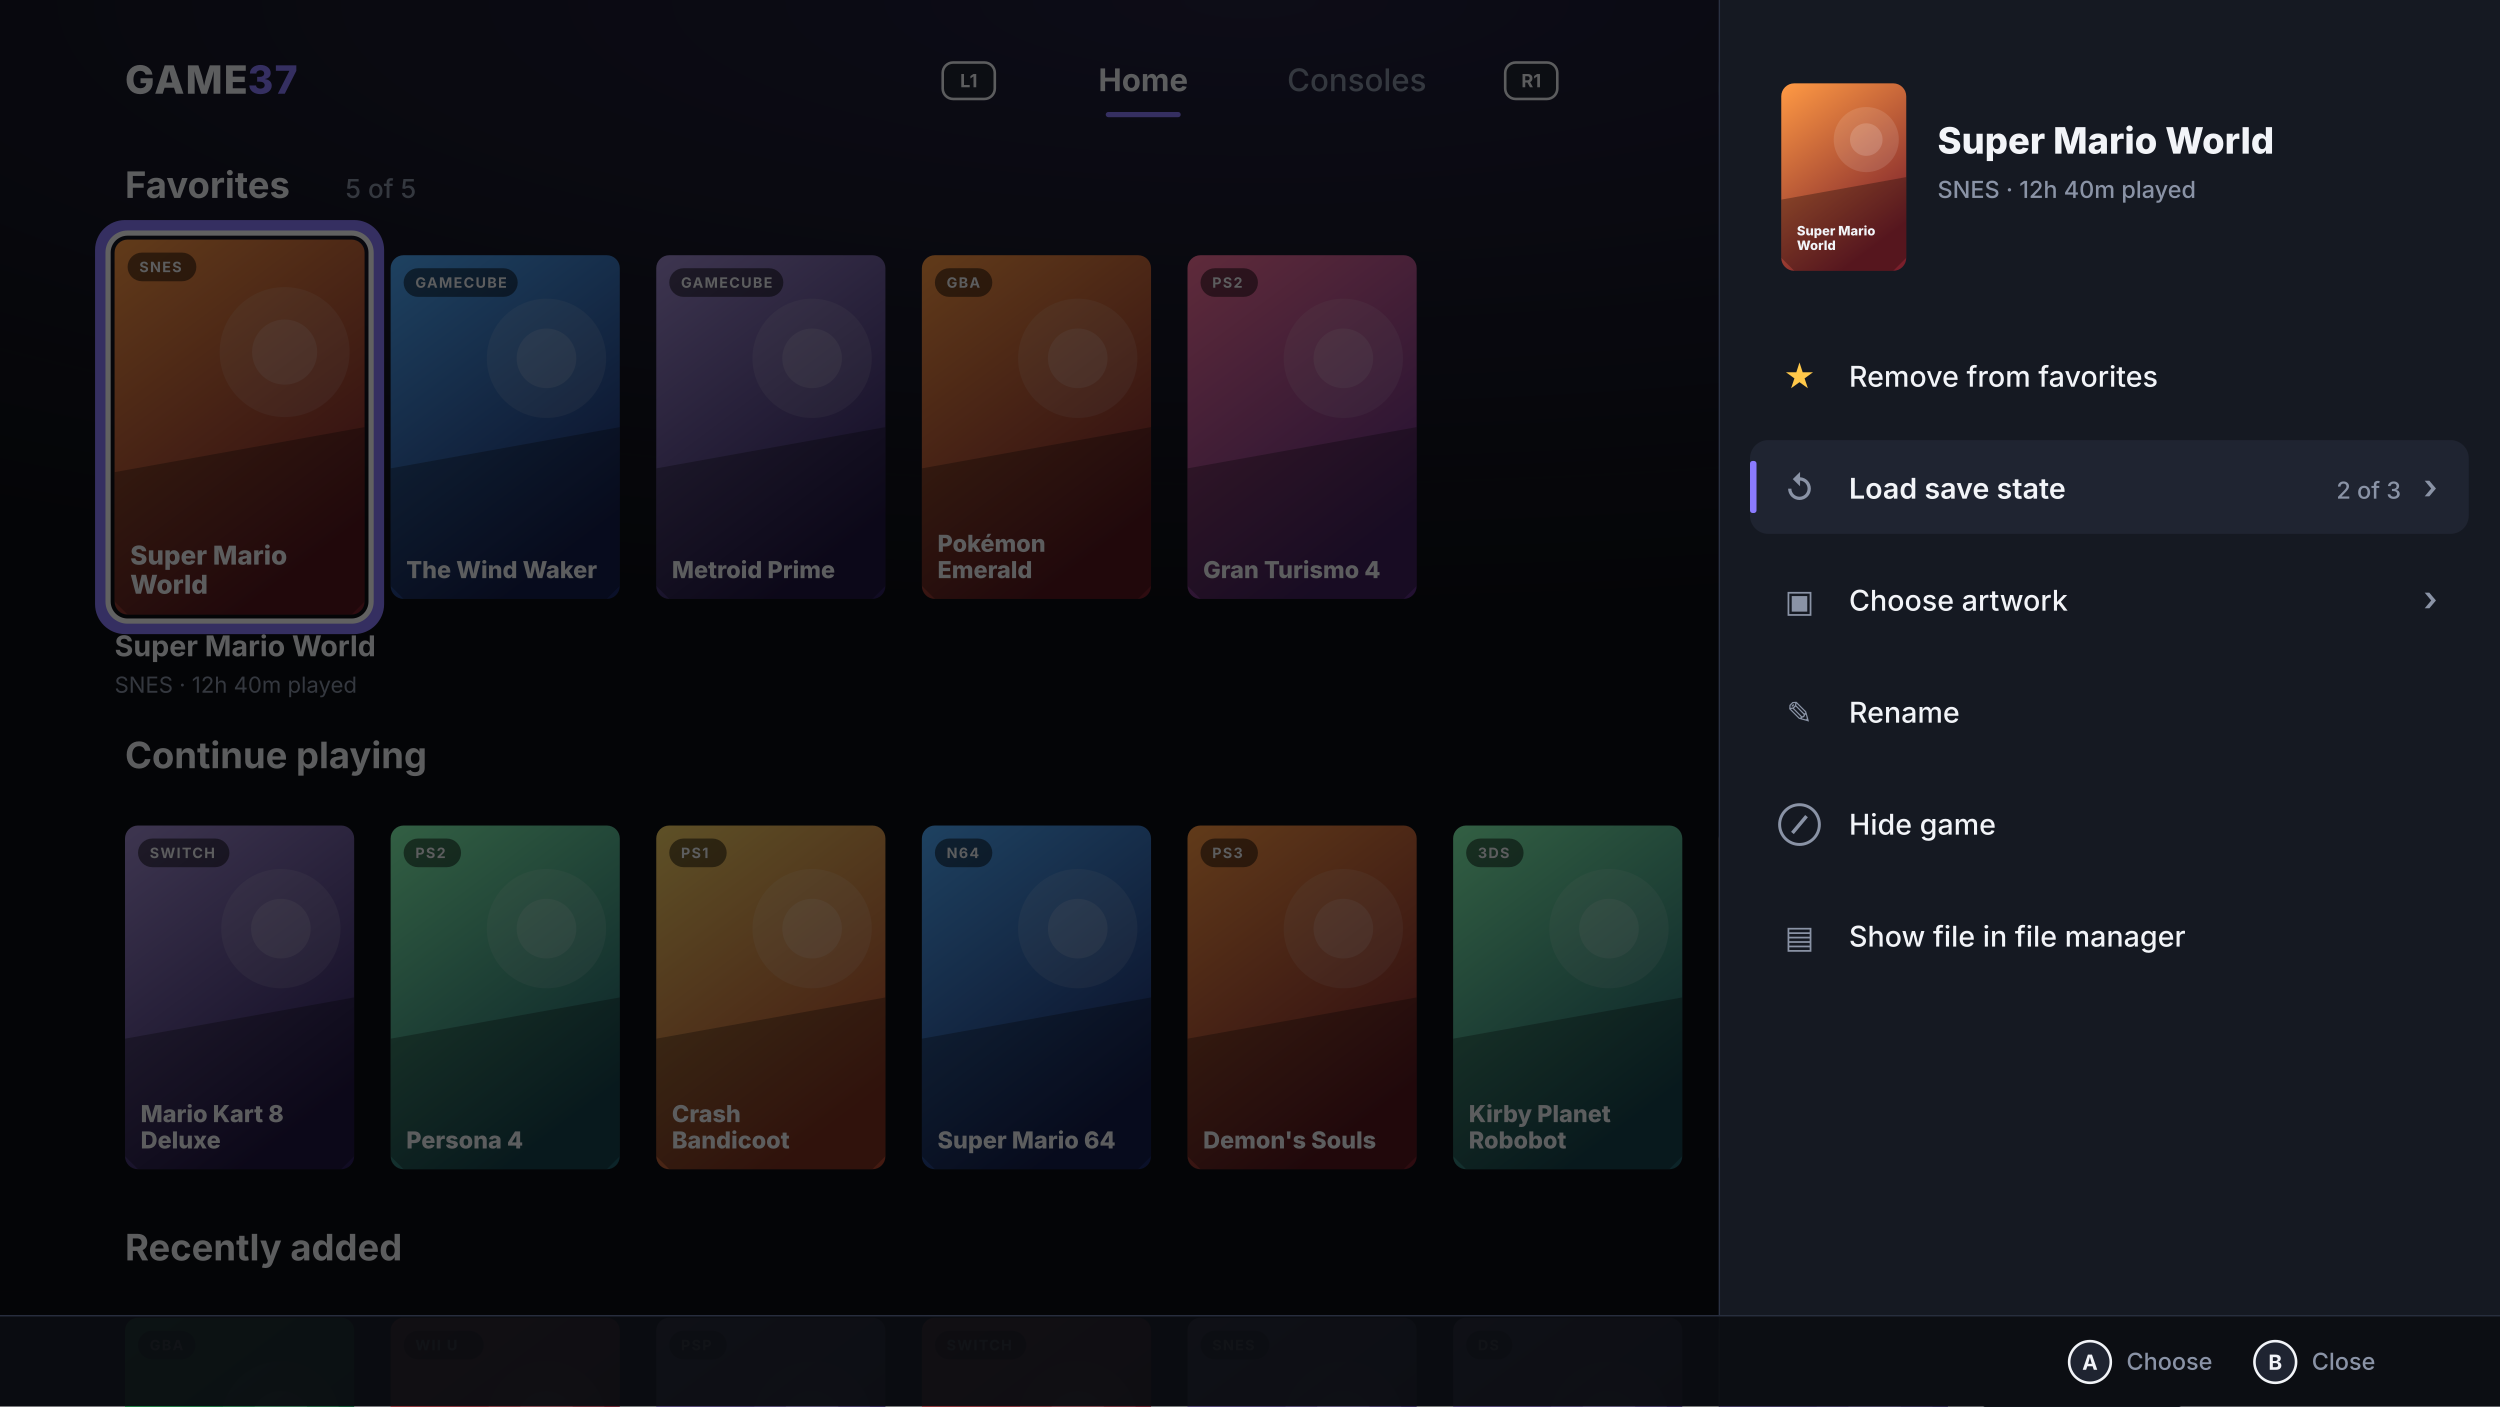
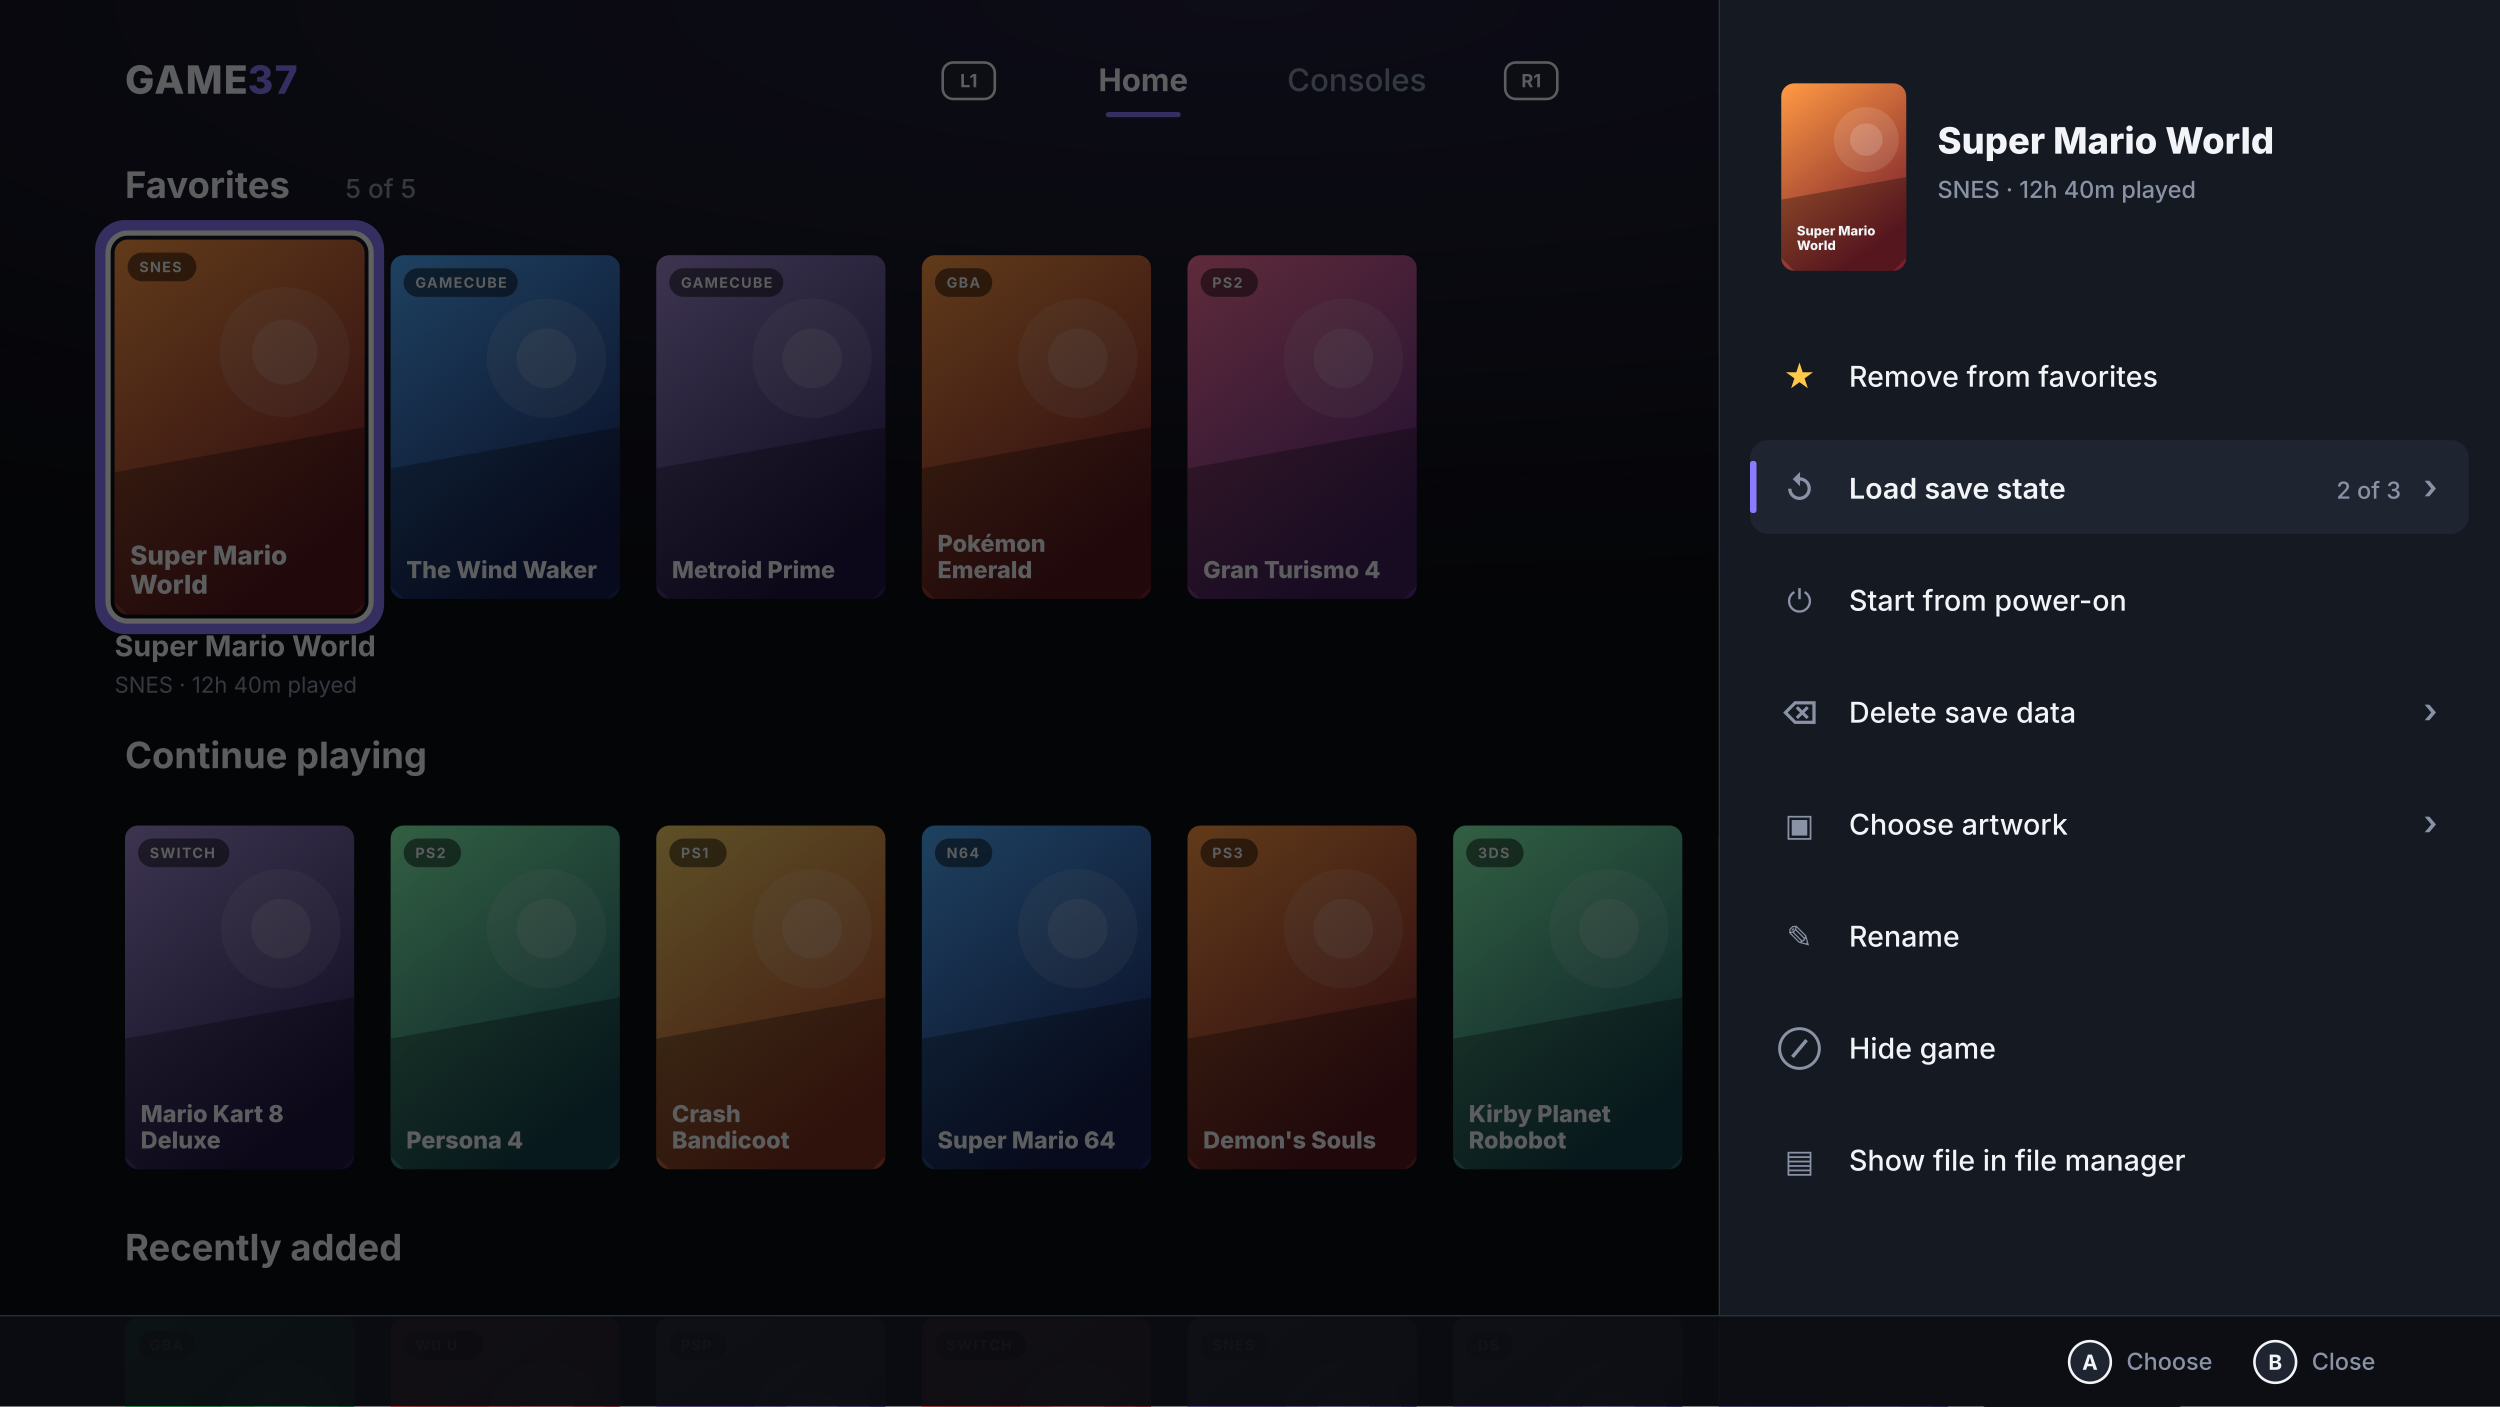
<svg xmlns="http://www.w3.org/2000/svg" width="1920" height="1080" viewBox="0 0 1920 1080">
  <defs>
    <radialGradient id="rg1" cx="0.5" cy="0" r="0.9">
      <stop offset="0" stop-color="#8B7BFF" stop-opacity="0.18" />
      <stop offset="1" stop-color="#8B7BFF" stop-opacity="0" />
    </radialGradient>
    <linearGradient id="lg2" x1="0" y1="0" x2="0.5" y2="1">
      <stop offset="0" stop-color="#FF9A44" stop-opacity="1" />
      <stop offset="1" stop-color="#7A1F2B" stop-opacity="1" />
    </linearGradient>
    <linearGradient id="lg3" x1="0" y1="0" x2="0.5" y2="1">
      <stop offset="0" stop-color="#4FACFE" stop-opacity="1" />
      <stop offset="1" stop-color="#1B2A6B" stop-opacity="1" />
    </linearGradient>
    <linearGradient id="lg4" x1="0" y1="0" x2="0.5" y2="1">
      <stop offset="0" stop-color="#A18CD1" stop-opacity="1" />
      <stop offset="1" stop-color="#2E1F5E" stop-opacity="1" />
    </linearGradient>
    <linearGradient id="lg5" x1="0" y1="0" x2="0.5" y2="1">
      <stop offset="0" stop-color="#FF9A44" stop-opacity="1" />
      <stop offset="1" stop-color="#7A1F2B" stop-opacity="1" />
    </linearGradient>
    <linearGradient id="lg6" x1="0" y1="0" x2="0.5" y2="1">
      <stop offset="0" stop-color="#FA709A" stop-opacity="1" />
      <stop offset="1" stop-color="#5B2C83" stop-opacity="1" />
    </linearGradient>
    <linearGradient id="lg7" x1="0" y1="0" x2="0.5" y2="1">
      <stop offset="0" stop-color="#A18CD1" stop-opacity="1" />
      <stop offset="1" stop-color="#2E1F5E" stop-opacity="1" />
    </linearGradient>
    <linearGradient id="lg8" x1="0" y1="0" x2="0.5" y2="1">
      <stop offset="0" stop-color="#84FAB0" stop-opacity="1" />
      <stop offset="1" stop-color="#1F5F6B" stop-opacity="1" />
    </linearGradient>
    <linearGradient id="lg9" x1="0" y1="0" x2="0.5" y2="1">
      <stop offset="0" stop-color="#F6D365" stop-opacity="1" />
      <stop offset="1" stop-color="#B3452C" stop-opacity="1" />
    </linearGradient>
    <linearGradient id="lg10" x1="0" y1="0" x2="0.5" y2="1">
      <stop offset="0" stop-color="#4FACFE" stop-opacity="1" />
      <stop offset="1" stop-color="#1B2A6B" stop-opacity="1" />
    </linearGradient>
    <linearGradient id="lg11" x1="0" y1="0" x2="0.5" y2="1">
      <stop offset="0" stop-color="#FF9A44" stop-opacity="1" />
      <stop offset="1" stop-color="#7A1F2B" stop-opacity="1" />
    </linearGradient>
    <linearGradient id="lg12" x1="0" y1="0" x2="0.5" y2="1">
      <stop offset="0" stop-color="#84FAB0" stop-opacity="1" />
      <stop offset="1" stop-color="#1F5F6B" stop-opacity="1" />
    </linearGradient>
    <linearGradient id="lg13" x1="0" y1="0" x2="0.5" y2="1">
      <stop offset="0" stop-color="#FCCB90" stop-opacity="1" />
      <stop offset="1" stop-color="#8E3B46" stop-opacity="1" />
    </linearGradient>
    <linearGradient id="lg14" x1="0" y1="0" x2="0.5" y2="1">
      <stop offset="0" stop-color="#43E97B" stop-opacity="1" />
      <stop offset="1" stop-color="#0F4C3A" stop-opacity="1" />
    </linearGradient>
    <linearGradient id="lg15" x1="0" y1="0" x2="0.5" y2="1">
      <stop offset="0" stop-color="#FF6B6B" stop-opacity="1" />
      <stop offset="1" stop-color="#6B1D3A" stop-opacity="1" />
    </linearGradient>
    <linearGradient id="lg16" x1="0" y1="0" x2="0.5" y2="1">
      <stop offset="0" stop-color="#A18CD1" stop-opacity="1" />
      <stop offset="1" stop-color="#2E1F5E" stop-opacity="1" />
    </linearGradient>
    <linearGradient id="lg17" x1="0" y1="0" x2="0.5" y2="1">
      <stop offset="0" stop-color="#FF6B6B" stop-opacity="1" />
      <stop offset="1" stop-color="#6B1D3A" stop-opacity="1" />
    </linearGradient>
    <linearGradient id="lg18" x1="0" y1="0" x2="0.5" y2="1">
      <stop offset="0" stop-color="#A18CD1" stop-opacity="1" />
      <stop offset="1" stop-color="#2E1F5E" stop-opacity="1" />
    </linearGradient>
    <linearGradient id="lg19" x1="0" y1="0" x2="0.5" y2="1">
      <stop offset="0" stop-color="#A18CD1" stop-opacity="1" />
      <stop offset="1" stop-color="#2E1F5E" stop-opacity="1" />
    </linearGradient>
    <linearGradient id="lg20" x1="0" y1="0" x2="0.5" y2="1">
      <stop offset="0" stop-color="#A18CD1" stop-opacity="1" />
      <stop offset="1" stop-color="#2E1F5E" stop-opacity="1" />
    </linearGradient>
    <linearGradient id="lg21" x1="0" y1="0" x2="0" y2="1">
      <stop offset="0" stop-color="#0B0D12" stop-opacity="0" />
      <stop offset="1" stop-color="#0B0D12" stop-opacity="1" />
    </linearGradient>
    <linearGradient id="lg22" x1="0" y1="0" x2="0.5" y2="1">
      <stop offset="0" stop-color="#FF9A44" stop-opacity="1" />
      <stop offset="1" stop-color="#7A1F2B" stop-opacity="1" />
    </linearGradient>
  </defs>
  <rect x="0.0" y="0.0" width="1920.0" height="1080.0" rx="0" fill="#0B0D12" fill-opacity="1" />
  <rect x="0.0" y="0.0" width="1920.0" height="520.0" rx="0" fill="url(#rg1)" fill-opacity="1" />
  <text x="96" y="72" font-family="Inter, 'Helvetica Neue', Arial, sans-serif" font-size="30" font-weight="800" fill="#F2F4F8" letter-spacing="1">GAME<tspan fill="#8B7BFF">37</tspan>
  </text>
  <rect x="724.0" y="48.0" width="40.0" height="28.0" rx="8" fill="#1F2431" fill-opacity="1" stroke="#F2F4F8" stroke-width="2" />
  <text x="744.0" y="67.0" font-family="Inter, 'Helvetica Neue', Arial, sans-serif" font-size="14" font-weight="700" fill="#F2F4F8" fill-opacity="1" text-anchor="middle" letter-spacing="0">L1</text>
  <rect x="1156.0" y="48.0" width="40.0" height="28.0" rx="8" fill="#1F2431" fill-opacity="1" stroke="#F2F4F8" stroke-width="2" />
  <text x="1176.0" y="67.0" font-family="Inter, 'Helvetica Neue', Arial, sans-serif" font-size="14" font-weight="700" fill="#F2F4F8" fill-opacity="1" text-anchor="middle" letter-spacing="0">R1</text>
  <text x="878.0" y="70.0" font-family="Inter, 'Helvetica Neue', Arial, sans-serif" font-size="24" font-weight="700" fill="#F2F4F8" fill-opacity="1" text-anchor="middle" letter-spacing="0">Home</text>
  <rect x="849.2" y="86.0" width="57.6" height="4.0" rx="2" fill="#8B7BFF" fill-opacity="1" />
  <text x="1042.0" y="70.0" font-family="Inter, 'Helvetica Neue', Arial, sans-serif" font-size="24" font-weight="500" fill="#8A93A6" fill-opacity="1" text-anchor="middle" letter-spacing="0">Consoles</text>
  <rect x="1320.0" y="44.0" width="330.0" height="48.0" rx="24" fill="#151922" fill-opacity="1" stroke="#2A3142" stroke-width="1" />
  <circle cx="1350.0" cy="66.0" r="8.0" fill="none" fill-opacity="1" stroke="#8A93A6" stroke-width="2.5" />
  <line x1="1356" y1="72" x2="1362" y2="78" stroke="#8A93A6" stroke-width="2.5" stroke-linecap="round" />
  <text x="1372.0" y="74.0" font-family="Inter, 'Helvetica Neue', Arial, sans-serif" font-size="18" font-weight="400" fill="#8A93A6" fill-opacity="1" text-anchor="start" letter-spacing="0">Search games</text>
  <rect x="1596.0" y="54.0" width="40.0" height="28.0" rx="8" fill="#1F2431" fill-opacity="1" stroke="#F2F4F8" stroke-width="2" />
  <text x="1616.0" y="73.0" font-family="Inter, 'Helvetica Neue', Arial, sans-serif" font-size="14" font-weight="700" fill="#F2F4F8" fill-opacity="1" text-anchor="middle" letter-spacing="0">L3</text>
  <rect x="1519.6" y="54.0" width="68.4" height="28.0" rx="8" fill="#1F2431" fill-opacity="1" stroke="#F2F4F8" stroke-width="2" />
  <text x="1553.8" y="73.0" font-family="Inter, 'Helvetica Neue', Arial, sans-serif" font-size="14" font-weight="700" fill="#F2F4F8" fill-opacity="1" text-anchor="middle" letter-spacing="0">Ctrl F</text>
  <circle cx="1690.0" cy="68.0" r="24.0" fill="#151922" fill-opacity="1" stroke="#2A3142" stroke-width="1" />
  <polygon points="1699.3,65.4 1702.8,65.9 1702.8,70.1 1699.3,70.6 1698.4,72.7 1700.5,75.6 1697.6,78.5 1694.7,76.4 1692.6,77.3 1692.1,80.8 1687.9,80.8 1687.4,77.3 1685.3,76.4 1682.4,78.5 1679.5,75.6 1681.6,72.7 1680.7,70.6 1677.2,70.1 1677.2,65.9 1680.7,65.4 1681.6,63.3 1679.5,60.4 1682.4,57.5 1685.3,59.6 1687.4,58.7 1687.9,55.2 1692.1,55.2 1692.6,58.7 1694.7,59.6 1697.6,57.5 1700.5,60.4 1698.4,63.3" fill="#8A93A6" />
  <circle cx="1690.0" cy="68.0" r="4.7" fill="#151922" fill-opacity="1" />
  <text x="1824.0" y="76.0" font-family="Inter, 'Helvetica Neue', Arial, sans-serif" font-size="24" font-weight="600" fill="#F2F4F8" fill-opacity="1" text-anchor="end" letter-spacing="0">21:42</text>
  <rect x="78.0" y="174.0" width="212.0" height="308.0" rx="18" fill="none" fill-opacity="0.4" stroke="#8B7BFF" stroke-width="10" />
  <rect x="83.0" y="179.0" width="202.0" height="298.0" rx="15" fill="none" fill-opacity="1" stroke="#FFFFFF" stroke-width="4" />
  <rect x="88.0" y="184.0" width="192.0" height="288.0" rx="10" fill="url(#lg2)" fill-opacity="1" />
  <circle cx="218.6" cy="270.4" r="49.9" fill="#FFFFFF" fill-opacity="0.12" />
  <circle cx="218.6" cy="270.4" r="25.0" fill="#FFFFFF" fill-opacity="0.16" />
  <polygon points="88,362.6 280,328.0 280,462.0 270,472.0 98,472.0 88,462.0" fill="#000000" fill-opacity=".3" />
  <text x="100.0" y="433.6" font-family="Inter, 'Helvetica Neue', Arial, sans-serif" font-size="20" font-weight="800" fill="#F2F4F8" fill-opacity="1" text-anchor="start" letter-spacing="0">Super Mario</text>
  <text x="100.0" y="456.0" font-family="Inter, 'Helvetica Neue', Arial, sans-serif" font-size="20" font-weight="800" fill="#F2F4F8" fill-opacity="1" text-anchor="start" letter-spacing="0">World</text>
  <rect x="98.0" y="194.0" width="52.8" height="22.0" rx="11" fill="#000000" fill-opacity="0.5" />
  <text x="107.0" y="209.0" font-family="Inter, 'Helvetica Neue', Arial, sans-serif" font-size="11" font-weight="700" fill="#F2F4F8" fill-opacity="1" text-anchor="start" letter-spacing="1">SNES</text>
  <text x="88.0" y="504.0" font-family="Inter, 'Helvetica Neue', Arial, sans-serif" font-size="22" font-weight="700" fill="#F2F4F8" fill-opacity="1" text-anchor="start" letter-spacing="0">Super Mario World</text>
  <text x="88.0" y="532.0" font-family="Inter, 'Helvetica Neue', Arial, sans-serif" font-size="17" font-weight="400" fill="#8A93A6" fill-opacity="1" text-anchor="start" letter-spacing="0">SNES · 12h 40m played</text>
  <rect x="300.0" y="196.0" width="176.0" height="264.0" rx="10" fill="url(#lg3)" fill-opacity="1" />
  <circle cx="419.7" cy="275.2" r="45.8" fill="#FFFFFF" fill-opacity="0.12" />
  <circle cx="419.7" cy="275.2" r="22.9" fill="#FFFFFF" fill-opacity="0.16" />
  <polygon points="300,359.7 476,328.0 476,450.0 466,460.0 310,460.0 300,450.0" fill="#000000" fill-opacity=".3" />
  <text x="312.0" y="444.0" font-family="Inter, 'Helvetica Neue', Arial, sans-serif" font-size="18" font-weight="800" fill="#F2F4F8" fill-opacity="1" text-anchor="start" letter-spacing="0">The Wind Waker</text>
  <rect x="310.0" y="206.0" width="87.6" height="22.0" rx="11" fill="#000000" fill-opacity="0.5" />
  <text x="319.0" y="221.0" font-family="Inter, 'Helvetica Neue', Arial, sans-serif" font-size="11" font-weight="700" fill="#F2F4F8" fill-opacity="1" text-anchor="start" letter-spacing="1">GAMECUBE</text>
  <rect x="504.0" y="196.0" width="176.0" height="264.0" rx="10" fill="url(#lg4)" fill-opacity="1" />
  <circle cx="623.7" cy="275.2" r="45.8" fill="#FFFFFF" fill-opacity="0.12" />
  <circle cx="623.7" cy="275.2" r="22.9" fill="#FFFFFF" fill-opacity="0.16" />
  <polygon points="504,359.7 680,328.0 680,450.0 670,460.0 514,460.0 504,450.0" fill="#000000" fill-opacity=".3" />
  <text x="516.0" y="444.0" font-family="Inter, 'Helvetica Neue', Arial, sans-serif" font-size="18" font-weight="800" fill="#F2F4F8" fill-opacity="1" text-anchor="start" letter-spacing="0">Metroid Prime</text>
  <rect x="514.0" y="206.0" width="87.6" height="22.0" rx="11" fill="#000000" fill-opacity="0.5" />
  <text x="523.0" y="221.0" font-family="Inter, 'Helvetica Neue', Arial, sans-serif" font-size="11" font-weight="700" fill="#F2F4F8" fill-opacity="1" text-anchor="start" letter-spacing="1">GAMECUBE</text>
  <rect x="708.0" y="196.0" width="176.0" height="264.0" rx="10" fill="url(#lg5)" fill-opacity="1" />
  <circle cx="827.7" cy="275.2" r="45.8" fill="#FFFFFF" fill-opacity="0.12" />
  <circle cx="827.7" cy="275.2" r="22.9" fill="#FFFFFF" fill-opacity="0.16" />
  <polygon points="708,359.7 884,328.0 884,450.0 874,460.0 718,460.0 708,450.0" fill="#000000" fill-opacity=".3" />
  <text x="720.0" y="423.8" font-family="Inter, 'Helvetica Neue', Arial, sans-serif" font-size="18" font-weight="800" fill="#F2F4F8" fill-opacity="1" text-anchor="start" letter-spacing="0">Pokémon</text>
  <text x="720.0" y="444.0" font-family="Inter, 'Helvetica Neue', Arial, sans-serif" font-size="18" font-weight="800" fill="#F2F4F8" fill-opacity="1" text-anchor="start" letter-spacing="0">Emerald</text>
  <rect x="718.0" y="206.0" width="44.1" height="22.0" rx="11" fill="#000000" fill-opacity="0.5" />
  <text x="727.0" y="221.0" font-family="Inter, 'Helvetica Neue', Arial, sans-serif" font-size="11" font-weight="700" fill="#F2F4F8" fill-opacity="1" text-anchor="start" letter-spacing="1">GBA</text>
  <rect x="912.0" y="196.0" width="176.0" height="264.0" rx="10" fill="url(#lg6)" fill-opacity="1" />
  <circle cx="1031.7" cy="275.2" r="45.8" fill="#FFFFFF" fill-opacity="0.12" />
  <circle cx="1031.7" cy="275.2" r="22.9" fill="#FFFFFF" fill-opacity="0.16" />
  <polygon points="912,359.7 1088,328.0 1088,450.0 1078,460.0 922,460.0 912,450.0" fill="#000000" fill-opacity=".3" />
  <text x="924.0" y="444.0" font-family="Inter, 'Helvetica Neue', Arial, sans-serif" font-size="18" font-weight="800" fill="#F2F4F8" fill-opacity="1" text-anchor="start" letter-spacing="0">Gran Turismo 4</text>
  <rect x="922.0" y="206.0" width="44.1" height="22.0" rx="11" fill="#000000" fill-opacity="0.5" />
  <text x="931.0" y="221.0" font-family="Inter, 'Helvetica Neue', Arial, sans-serif" font-size="11" font-weight="700" fill="#F2F4F8" fill-opacity="1" text-anchor="start" letter-spacing="1">PS2</text>
  <rect x="96.0" y="634.0" width="176.0" height="264.0" rx="10" fill="url(#lg7)" fill-opacity="1" />
  <circle cx="215.7" cy="713.2" r="45.8" fill="#FFFFFF" fill-opacity="0.12" />
  <circle cx="215.7" cy="713.2" r="22.9" fill="#FFFFFF" fill-opacity="0.16" />
  <polygon points="96,797.7 272,766.0 272,888.0 262,898.0 106,898.0 96,888.0" fill="#000000" fill-opacity=".3" />
  <text x="108.0" y="861.8" font-family="Inter, 'Helvetica Neue', Arial, sans-serif" font-size="18" font-weight="800" fill="#F2F4F8" fill-opacity="1" text-anchor="start" letter-spacing="0">Mario Kart 8</text>
  <text x="108.0" y="882.0" font-family="Inter, 'Helvetica Neue', Arial, sans-serif" font-size="18" font-weight="800" fill="#F2F4F8" fill-opacity="1" text-anchor="start" letter-spacing="0">Deluxe</text>
  <rect x="106.0" y="644.0" width="70.2" height="22.0" rx="11" fill="#000000" fill-opacity="0.5" />
  <text x="115.0" y="659.0" font-family="Inter, 'Helvetica Neue', Arial, sans-serif" font-size="11" font-weight="700" fill="#F2F4F8" fill-opacity="1" text-anchor="start" letter-spacing="1">SWITCH</text>
  <rect x="300.0" y="634.0" width="176.0" height="264.0" rx="10" fill="url(#lg8)" fill-opacity="1" />
  <circle cx="419.7" cy="713.2" r="45.8" fill="#FFFFFF" fill-opacity="0.12" />
  <circle cx="419.7" cy="713.2" r="22.9" fill="#FFFFFF" fill-opacity="0.16" />
  <polygon points="300,797.7 476,766.0 476,888.0 466,898.0 310,898.0 300,888.0" fill="#000000" fill-opacity=".3" />
  <text x="312.0" y="882.0" font-family="Inter, 'Helvetica Neue', Arial, sans-serif" font-size="18" font-weight="800" fill="#F2F4F8" fill-opacity="1" text-anchor="start" letter-spacing="0">Persona 4</text>
  <rect x="310.0" y="644.0" width="44.1" height="22.0" rx="11" fill="#000000" fill-opacity="0.5" />
  <text x="319.0" y="659.0" font-family="Inter, 'Helvetica Neue', Arial, sans-serif" font-size="11" font-weight="700" fill="#F2F4F8" fill-opacity="1" text-anchor="start" letter-spacing="1">PS2</text>
  <rect x="504.0" y="634.0" width="176.0" height="264.0" rx="10" fill="url(#lg9)" fill-opacity="1" />
  <circle cx="623.7" cy="713.2" r="45.8" fill="#FFFFFF" fill-opacity="0.12" />
  <circle cx="623.7" cy="713.2" r="22.9" fill="#FFFFFF" fill-opacity="0.16" />
  <polygon points="504,797.7 680,766.0 680,888.0 670,898.0 514,898.0 504,888.0" fill="#000000" fill-opacity=".3" />
  <text x="516.0" y="861.8" font-family="Inter, 'Helvetica Neue', Arial, sans-serif" font-size="18" font-weight="800" fill="#F2F4F8" fill-opacity="1" text-anchor="start" letter-spacing="0">Crash</text>
  <text x="516.0" y="882.0" font-family="Inter, 'Helvetica Neue', Arial, sans-serif" font-size="18" font-weight="800" fill="#F2F4F8" fill-opacity="1" text-anchor="start" letter-spacing="0">Bandicoot</text>
  <rect x="514.0" y="644.0" width="44.1" height="22.0" rx="11" fill="#000000" fill-opacity="0.5" />
  <text x="523.0" y="659.0" font-family="Inter, 'Helvetica Neue', Arial, sans-serif" font-size="11" font-weight="700" fill="#F2F4F8" fill-opacity="1" text-anchor="start" letter-spacing="1">PS1</text>
  <rect x="708.0" y="634.0" width="176.0" height="264.0" rx="10" fill="url(#lg10)" fill-opacity="1" />
  <circle cx="827.7" cy="713.2" r="45.8" fill="#FFFFFF" fill-opacity="0.12" />
  <circle cx="827.7" cy="713.2" r="22.9" fill="#FFFFFF" fill-opacity="0.16" />
  <polygon points="708,797.7 884,766.0 884,888.0 874,898.0 718,898.0 708,888.0" fill="#000000" fill-opacity=".3" />
  <text x="720.0" y="882.0" font-family="Inter, 'Helvetica Neue', Arial, sans-serif" font-size="18" font-weight="800" fill="#F2F4F8" fill-opacity="1" text-anchor="start" letter-spacing="0">Super Mario 64</text>
  <rect x="718.0" y="644.0" width="44.1" height="22.0" rx="11" fill="#000000" fill-opacity="0.5" />
  <text x="727.0" y="659.0" font-family="Inter, 'Helvetica Neue', Arial, sans-serif" font-size="11" font-weight="700" fill="#F2F4F8" fill-opacity="1" text-anchor="start" letter-spacing="1">N64</text>
  <rect x="912.0" y="634.0" width="176.0" height="264.0" rx="10" fill="url(#lg11)" fill-opacity="1" />
  <circle cx="1031.7" cy="713.2" r="45.8" fill="#FFFFFF" fill-opacity="0.12" />
  <circle cx="1031.7" cy="713.2" r="22.9" fill="#FFFFFF" fill-opacity="0.16" />
  <polygon points="912,797.7 1088,766.0 1088,888.0 1078,898.0 922,898.0 912,888.0" fill="#000000" fill-opacity=".3" />
  <text x="924.0" y="882.0" font-family="Inter, 'Helvetica Neue', Arial, sans-serif" font-size="18" font-weight="800" fill="#F2F4F8" fill-opacity="1" text-anchor="start" letter-spacing="0">Demon's Souls</text>
  <rect x="922.0" y="644.0" width="44.1" height="22.0" rx="11" fill="#000000" fill-opacity="0.5" />
  <text x="931.0" y="659.0" font-family="Inter, 'Helvetica Neue', Arial, sans-serif" font-size="11" font-weight="700" fill="#F2F4F8" fill-opacity="1" text-anchor="start" letter-spacing="1">PS3</text>
  <rect x="1116.0" y="634.0" width="176.0" height="264.0" rx="10" fill="url(#lg12)" fill-opacity="1" />
  <circle cx="1235.7" cy="713.2" r="45.8" fill="#FFFFFF" fill-opacity="0.12" />
  <circle cx="1235.7" cy="713.2" r="22.9" fill="#FFFFFF" fill-opacity="0.16" />
  <polygon points="1116,797.7 1292,766.0 1292,888.0 1282,898.0 1126,898.0 1116,888.0" fill="#000000" fill-opacity=".3" />
  <text x="1128.0" y="861.8" font-family="Inter, 'Helvetica Neue', Arial, sans-serif" font-size="18" font-weight="800" fill="#F2F4F8" fill-opacity="1" text-anchor="start" letter-spacing="0">Kirby Planet</text>
  <text x="1128.0" y="882.0" font-family="Inter, 'Helvetica Neue', Arial, sans-serif" font-size="18" font-weight="800" fill="#F2F4F8" fill-opacity="1" text-anchor="start" letter-spacing="0">Robobot</text>
  <rect x="1126.0" y="644.0" width="44.1" height="22.0" rx="11" fill="#000000" fill-opacity="0.5" />
  <text x="1135.0" y="659.0" font-family="Inter, 'Helvetica Neue', Arial, sans-serif" font-size="11" font-weight="700" fill="#F2F4F8" fill-opacity="1" text-anchor="start" letter-spacing="1">3DS</text>
  <rect x="1320.0" y="634.0" width="176.0" height="264.0" rx="10" fill="url(#lg13)" fill-opacity="1" />
  <circle cx="1439.7" cy="713.2" r="45.8" fill="#FFFFFF" fill-opacity="0.12" />
  <circle cx="1439.7" cy="713.2" r="22.9" fill="#FFFFFF" fill-opacity="0.16" />
  <polygon points="1320,797.7 1496,766.0 1496,888.0 1486,898.0 1330,898.0 1320,888.0" fill="#000000" fill-opacity=".3" />
  <text x="1332.0" y="882.0" font-family="Inter, 'Helvetica Neue', Arial, sans-serif" font-size="18" font-weight="800" fill="#F2F4F8" fill-opacity="1" text-anchor="start" letter-spacing="0">Bloodborne</text>
  <rect x="1330.0" y="644.0" width="44.1" height="22.0" rx="11" fill="#000000" fill-opacity="0.5" />
  <text x="1339.0" y="659.0" font-family="Inter, 'Helvetica Neue', Arial, sans-serif" font-size="11" font-weight="700" fill="#F2F4F8" fill-opacity="1" text-anchor="start" letter-spacing="1">PS4</text>
  <rect x="1524.0" y="634.0" width="150.0" height="264.0" rx="10" fill="#151922" fill-opacity="1" stroke="#2A3142" stroke-width="1" />
  <circle cx="1599.0" cy="742.0" r="26.0" fill="#1F2431" fill-opacity="1" />
  <path d="M1593.0,730.0 l12,12 l-12,12" fill="none" stroke="#F2F4F8" stroke-width="3" stroke-linecap="round" stroke-linejoin="round" />
  <text x="1599.0" y="796.0" font-family="Inter, 'Helvetica Neue', Arial, sans-serif" font-size="18" font-weight="600" fill="#F2F4F8" fill-opacity="1" text-anchor="middle" letter-spacing="0">See all</text>
  <text x="1599.0" y="820.0" font-family="Inter, 'Helvetica Neue', Arial, sans-serif" font-size="15" font-weight="400" fill="#8A93A6" fill-opacity="1" text-anchor="middle" letter-spacing="0">23 games</text>
  <rect x="96.0" y="1012.0" width="176.0" height="264.0" rx="10" fill="url(#lg14)" fill-opacity="1" />
  <circle cx="215.7" cy="1091.2" r="45.8" fill="#FFFFFF" fill-opacity="0.12" />
  <circle cx="215.7" cy="1091.2" r="22.9" fill="#FFFFFF" fill-opacity="0.16" />
  <polygon points="96,1175.7 272,1144.0 272,1266.0 262,1276.0 106,1276.0 96,1266.0" fill="#000000" fill-opacity=".3" />
  <text x="108.0" y="1260.0" font-family="Inter, 'Helvetica Neue', Arial, sans-serif" font-size="18" font-weight="800" fill="#F2F4F8" fill-opacity="1" text-anchor="start" letter-spacing="0">Aria of Sorrow</text>
  <rect x="106.0" y="1022.0" width="44.1" height="22.0" rx="11" fill="#000000" fill-opacity="0.5" />
  <text x="115.0" y="1037.0" font-family="Inter, 'Helvetica Neue', Arial, sans-serif" font-size="11" font-weight="700" fill="#F2F4F8" fill-opacity="1" text-anchor="start" letter-spacing="1">GBA</text>
  <rect x="300.0" y="1012.0" width="176.0" height="264.0" rx="10" fill="url(#lg15)" fill-opacity="1" />
  <circle cx="419.7" cy="1091.2" r="45.8" fill="#FFFFFF" fill-opacity="0.12" />
  <circle cx="419.7" cy="1091.2" r="22.9" fill="#FFFFFF" fill-opacity="0.16" />
  <polygon points="300,1175.7 476,1144.0 476,1266.0 466,1276.0 310,1276.0 300,1266.0" fill="#000000" fill-opacity=".3" />
  <text x="312.0" y="1239.8" font-family="Inter, 'Helvetica Neue', Arial, sans-serif" font-size="18" font-weight="800" fill="#F2F4F8" fill-opacity="1" text-anchor="start" letter-spacing="0">Xenoblade</text>
  <text x="312.0" y="1260.0" font-family="Inter, 'Helvetica Neue', Arial, sans-serif" font-size="18" font-weight="800" fill="#F2F4F8" fill-opacity="1" text-anchor="start" letter-spacing="0">Chronicles X</text>
  <rect x="310.0" y="1022.0" width="61.5" height="22.0" rx="11" fill="#000000" fill-opacity="0.5" />
  <text x="319.0" y="1037.0" font-family="Inter, 'Helvetica Neue', Arial, sans-serif" font-size="11" font-weight="700" fill="#F2F4F8" fill-opacity="1" text-anchor="start" letter-spacing="1">WII U</text>
  <rect x="504.0" y="1012.0" width="176.0" height="264.0" rx="10" fill="url(#lg16)" fill-opacity="1" />
  <circle cx="623.7" cy="1091.2" r="45.8" fill="#FFFFFF" fill-opacity="0.12" />
  <circle cx="623.7" cy="1091.2" r="22.9" fill="#FFFFFF" fill-opacity="0.16" />
  <polygon points="504,1175.7 680,1144.0 680,1266.0 670,1276.0 514,1276.0 504,1266.0" fill="#000000" fill-opacity=".3" />
  <text x="516.0" y="1239.8" font-family="Inter, 'Helvetica Neue', Arial, sans-serif" font-size="18" font-weight="800" fill="#F2F4F8" fill-opacity="1" text-anchor="start" letter-spacing="0">Monster Hunter</text>
  <text x="516.0" y="1260.0" font-family="Inter, 'Helvetica Neue', Arial, sans-serif" font-size="18" font-weight="800" fill="#F2F4F8" fill-opacity="1" text-anchor="start" letter-spacing="0">Freedom Unite</text>
  <rect x="514.0" y="1022.0" width="44.1" height="22.0" rx="11" fill="#000000" fill-opacity="0.5" />
  <text x="523.0" y="1037.0" font-family="Inter, 'Helvetica Neue', Arial, sans-serif" font-size="11" font-weight="700" fill="#F2F4F8" fill-opacity="1" text-anchor="start" letter-spacing="1">PSP</text>
  <rect x="708.0" y="1012.0" width="176.0" height="264.0" rx="10" fill="url(#lg17)" fill-opacity="1" />
  <circle cx="827.7" cy="1091.2" r="45.8" fill="#FFFFFF" fill-opacity="0.12" />
  <circle cx="827.7" cy="1091.2" r="22.9" fill="#FFFFFF" fill-opacity="0.16" />
  <polygon points="708,1175.7 884,1144.0 884,1266.0 874,1276.0 718,1276.0 708,1266.0" fill="#000000" fill-opacity=".3" />
  <text x="720.0" y="1260.0" font-family="Inter, 'Helvetica Neue', Arial, sans-serif" font-size="18" font-weight="800" fill="#F2F4F8" fill-opacity="1" text-anchor="start" letter-spacing="0">Metroid Dread</text>
  <rect x="718.0" y="1022.0" width="70.2" height="22.0" rx="11" fill="#000000" fill-opacity="0.5" />
  <text x="727.0" y="1037.0" font-family="Inter, 'Helvetica Neue', Arial, sans-serif" font-size="11" font-weight="700" fill="#F2F4F8" fill-opacity="1" text-anchor="start" letter-spacing="1">SWITCH</text>
  <rect x="912.0" y="1012.0" width="176.0" height="264.0" rx="10" fill="url(#lg18)" fill-opacity="1" />
  <circle cx="1031.7" cy="1091.2" r="45.8" fill="#FFFFFF" fill-opacity="0.12" />
  <circle cx="1031.7" cy="1091.2" r="22.9" fill="#FFFFFF" fill-opacity="0.16" />
  <polygon points="912,1175.7 1088,1144.0 1088,1266.0 1078,1276.0 922,1276.0 912,1266.0" fill="#000000" fill-opacity=".3" />
  <text x="924.0" y="1260.0" font-family="Inter, 'Helvetica Neue', Arial, sans-serif" font-size="18" font-weight="800" fill="#F2F4F8" fill-opacity="1" text-anchor="start" letter-spacing="0">Chrono Trigger</text>
  <rect x="922.0" y="1022.0" width="52.8" height="22.0" rx="11" fill="#000000" fill-opacity="0.5" />
  <text x="931.0" y="1037.0" font-family="Inter, 'Helvetica Neue', Arial, sans-serif" font-size="11" font-weight="700" fill="#F2F4F8" fill-opacity="1" text-anchor="start" letter-spacing="1">SNES</text>
  <rect x="1116.0" y="1012.0" width="176.0" height="264.0" rx="10" fill="url(#lg19)" fill-opacity="1" />
  <circle cx="1235.7" cy="1091.2" r="45.8" fill="#FFFFFF" fill-opacity="0.12" />
  <circle cx="1235.7" cy="1091.2" r="22.9" fill="#FFFFFF" fill-opacity="0.16" />
  <polygon points="1116,1175.7 1292,1144.0 1292,1266.0 1282,1276.0 1126,1276.0 1116,1266.0" fill="#000000" fill-opacity=".3" />
  <text x="1128.0" y="1260.0" font-family="Inter, 'Helvetica Neue', Arial, sans-serif" font-size="18" font-weight="800" fill="#F2F4F8" fill-opacity="1" text-anchor="start" letter-spacing="0">Mario Kart DS</text>
  <rect x="1126.0" y="1022.0" width="35.4" height="22.0" rx="11" fill="#000000" fill-opacity="0.5" />
  <text x="1135.0" y="1037.0" font-family="Inter, 'Helvetica Neue', Arial, sans-serif" font-size="11" font-weight="700" fill="#F2F4F8" fill-opacity="1" text-anchor="start" letter-spacing="1">DS</text>
  <rect x="1320.0" y="1012.0" width="176.0" height="264.0" rx="10" fill="url(#lg20)" fill-opacity="1" />
  <circle cx="1439.7" cy="1091.2" r="45.8" fill="#FFFFFF" fill-opacity="0.12" />
  <circle cx="1439.7" cy="1091.2" r="22.9" fill="#FFFFFF" fill-opacity="0.16" />
  <polygon points="1320,1175.7 1496,1144.0 1496,1266.0 1486,1276.0 1330,1276.0 1320,1266.0" fill="#000000" fill-opacity=".3" />
  <text x="1332.0" y="1239.8" font-family="Inter, 'Helvetica Neue', Arial, sans-serif" font-size="18" font-weight="800" fill="#F2F4F8" fill-opacity="1" text-anchor="start" letter-spacing="0">Spyro the</text>
  <text x="1332.0" y="1260.0" font-family="Inter, 'Helvetica Neue', Arial, sans-serif" font-size="18" font-weight="800" fill="#F2F4F8" fill-opacity="1" text-anchor="start" letter-spacing="0">Dragon</text>
  <rect x="1330.0" y="1022.0" width="44.1" height="22.0" rx="11" fill="#000000" fill-opacity="0.5" />
  <text x="1339.0" y="1037.0" font-family="Inter, 'Helvetica Neue', Arial, sans-serif" font-size="11" font-weight="700" fill="#F2F4F8" fill-opacity="1" text-anchor="start" letter-spacing="1">PS1</text>
  <rect x="1524.0" y="1012.0" width="150.0" height="264.0" rx="10" fill="#151922" fill-opacity="1" stroke="#2A3142" stroke-width="1" />
  <circle cx="1599.0" cy="1120.0" r="26.0" fill="#1F2431" fill-opacity="1" />
  <path d="M1593.0,1108.0 l12,12 l-12,12" fill="none" stroke="#F2F4F8" stroke-width="3" stroke-linecap="round" stroke-linejoin="round" />
  <text x="1599.0" y="1174.0" font-family="Inter, 'Helvetica Neue', Arial, sans-serif" font-size="18" font-weight="600" fill="#F2F4F8" fill-opacity="1" text-anchor="middle" letter-spacing="0">See all</text>
  <text x="1599.0" y="1198.0" font-family="Inter, 'Helvetica Neue', Arial, sans-serif" font-size="15" font-weight="400" fill="#8A93A6" fill-opacity="1" text-anchor="middle" letter-spacing="0">20 games</text>
  <rect x="0.0" y="930.0" width="1920.0" height="80.0" rx="0" fill="url(#lg21)" fill-opacity="1" />
  <text x="96.0" y="152.0" font-family="Inter, 'Helvetica Neue', Arial, sans-serif" font-size="28" font-weight="700" fill="#F2F4F8" fill-opacity="1" text-anchor="start" letter-spacing="0">Favorites</text>
  <text x="265.2" y="152.0" font-family="Inter, 'Helvetica Neue', Arial, sans-serif" font-size="20" font-weight="500" fill="#8A93A6" fill-opacity="1" text-anchor="start" letter-spacing="0">5 of 5</text>
  <text x="96.0" y="590.0" font-family="Inter, 'Helvetica Neue', Arial, sans-serif" font-size="28" font-weight="700" fill="#F2F4F8" fill-opacity="1" text-anchor="start" letter-spacing="0">Continue playing</text>
  <text x="96.0" y="968.0" font-family="Inter, 'Helvetica Neue', Arial, sans-serif" font-size="28" font-weight="700" fill="#F2F4F8" fill-opacity="1" text-anchor="start" letter-spacing="0">Recently added</text>
  <rect x="0.0" y="0.0" width="1920.0" height="1080.0" rx="0" fill="#000000" fill-opacity="0.62" />
  <rect x="1320.0" y="0.0" width="600.0" height="1080.0" rx="0" fill="#151922" fill-opacity="1" />
  <rect x="1320.0" y="0.0" width="1.0" height="1080.0" rx="0" fill="#2A3142" fill-opacity="1" />
  <rect x="1368.0" y="64.0" width="96.0" height="144.0" rx="10" fill="url(#lg22)" fill-opacity="1" />
  <circle cx="1433.3" cy="107.2" r="25.0" fill="#FFFFFF" fill-opacity="0.12" />
  <circle cx="1433.3" cy="107.2" r="12.5" fill="#FFFFFF" fill-opacity="0.16" />
  <polygon points="1368,153.3 1464,136.0 1464,198.0 1454,208.0 1378,208.0 1368,198.0" fill="#000000" fill-opacity=".3" />
  <text x="1380.0" y="180.8" font-family="Inter, 'Helvetica Neue', Arial, sans-serif" font-size="10" font-weight="800" fill="#F2F4F8" fill-opacity="1" text-anchor="start" letter-spacing="0">Super Mario</text>
  <text x="1380.0" y="192.0" font-family="Inter, 'Helvetica Neue', Arial, sans-serif" font-size="10" font-weight="800" fill="#F2F4F8" fill-opacity="1" text-anchor="start" letter-spacing="0">World</text>
  <text x="1488.0" y="118.0" font-family="Inter, 'Helvetica Neue', Arial, sans-serif" font-size="28" font-weight="800" fill="#F2F4F8" fill-opacity="1" text-anchor="start" letter-spacing="0">Super Mario World</text>
  <text x="1488.0" y="152.0" font-family="Inter, 'Helvetica Neue', Arial, sans-serif" font-size="18" font-weight="500" fill="#8A93A6" fill-opacity="1" text-anchor="start" letter-spacing="0">SNES  ·  12h 40m played</text>
  <text x="1382.0" y="298.0" font-family="Inter, 'Helvetica Neue', Arial, sans-serif" font-size="24" font-weight="600" fill="#FFC84A" fill-opacity="1" text-anchor="middle" letter-spacing="0">★</text>
  <text x="1420.0" y="297.0" font-family="Inter, 'Helvetica Neue', Arial, sans-serif" font-size="22" font-weight="500" fill="#F2F4F8" fill-opacity="1" text-anchor="start" letter-spacing="0">Remove from favorites</text>
  <rect x="1344.0" y="338.0" width="552.0" height="72.0" rx="14" fill="#1F2431" fill-opacity="1" />
  <rect x="1344.0" y="354.0" width="5.0" height="40.0" rx="2" fill="#8B7BFF" fill-opacity="1" />
  <text x="1382.0" y="384.0" font-family="Inter, 'Helvetica Neue', Arial, sans-serif" font-size="24" font-weight="600" fill="#8A93A6" fill-opacity="1" text-anchor="middle" letter-spacing="0">↺</text>
  <text x="1420.0" y="383.0" font-family="Inter, 'Helvetica Neue', Arial, sans-serif" font-size="22" font-weight="600" fill="#F2F4F8" fill-opacity="1" text-anchor="start" letter-spacing="0">Load save state</text>
  <text x="1844.0" y="383.0" font-family="Inter, 'Helvetica Neue', Arial, sans-serif" font-size="18" font-weight="500" fill="#8A93A6" fill-opacity="1" text-anchor="end" letter-spacing="0">2 of 3</text>
  <text x="1872.0" y="383.0" font-family="Inter, 'Helvetica Neue', Arial, sans-serif" font-size="26" font-weight="600" fill="#8A93A6" fill-opacity="1" text-anchor="end" letter-spacing="0">›</text>
-   <text x="1382.0" y="470.0" font-family="Inter, 'Helvetica Neue', Arial, sans-serif" font-size="24" font-weight="600" fill="#8A93A6" fill-opacity="1" text-anchor="middle" letter-spacing="0">▣</text>
-   <text x="1420.0" y="469.0" font-family="Inter, 'Helvetica Neue', Arial, sans-serif" font-size="22" font-weight="500" fill="#F2F4F8" fill-opacity="1" text-anchor="start" letter-spacing="0">Choose artwork</text>
-   <text x="1872.0" y="469.0" font-family="Inter, 'Helvetica Neue', Arial, sans-serif" font-size="26" font-weight="600" fill="#8A93A6" fill-opacity="1" text-anchor="end" letter-spacing="0">›</text>
-   <text x="1382.0" y="556.0" font-family="Inter, 'Helvetica Neue', Arial, sans-serif" font-size="24" font-weight="600" fill="#8A93A6" fill-opacity="1" text-anchor="middle" letter-spacing="0">✎</text>
-   <text x="1420.0" y="555.0" font-family="Inter, 'Helvetica Neue', Arial, sans-serif" font-size="22" font-weight="500" fill="#F2F4F8" fill-opacity="1" text-anchor="start" letter-spacing="0">Rename</text>
-   <text x="1382.0" y="642.0" font-family="Inter, 'Helvetica Neue', Arial, sans-serif" font-size="24" font-weight="600" fill="#8A93A6" fill-opacity="1" text-anchor="middle" letter-spacing="0">⊘</text>
-   <text x="1420.0" y="641.0" font-family="Inter, 'Helvetica Neue', Arial, sans-serif" font-size="22" font-weight="500" fill="#F2F4F8" fill-opacity="1" text-anchor="start" letter-spacing="0">Hide game</text>
-   <text x="1382.0" y="728.0" font-family="Inter, 'Helvetica Neue', Arial, sans-serif" font-size="24" font-weight="600" fill="#8A93A6" fill-opacity="1" text-anchor="middle" letter-spacing="0">▤</text>
-   <text x="1420.0" y="727.0" font-family="Inter, 'Helvetica Neue', Arial, sans-serif" font-size="22" font-weight="500" fill="#F2F4F8" fill-opacity="1" text-anchor="start" letter-spacing="0">Show file in file manager</text>
+   <text x="1382.0" y="470.0" font-family="Inter, 'Helvetica Neue', Arial, sans-serif" font-size="24" font-weight="600" fill="#8A93A6" fill-opacity="1" text-anchor="middle" letter-spacing="0">⏻</text>
+   <text x="1420.0" y="469.0" font-family="Inter, 'Helvetica Neue', Arial, sans-serif" font-size="22" font-weight="500" fill="#F2F4F8" fill-opacity="1" text-anchor="start" letter-spacing="0">Start from power-on</text>
+   <text x="1382.0" y="556.0" font-family="Inter, 'Helvetica Neue', Arial, sans-serif" font-size="24" font-weight="600" fill="#8A93A6" fill-opacity="1" text-anchor="middle" letter-spacing="0">⌫</text>
+   <text x="1420.0" y="555.0" font-family="Inter, 'Helvetica Neue', Arial, sans-serif" font-size="22" font-weight="500" fill="#F2F4F8" fill-opacity="1" text-anchor="start" letter-spacing="0">Delete save data</text>
+   <text x="1872.0" y="555.0" font-family="Inter, 'Helvetica Neue', Arial, sans-serif" font-size="26" font-weight="600" fill="#8A93A6" fill-opacity="1" text-anchor="end" letter-spacing="0">›</text>
+   <text x="1382.0" y="642.0" font-family="Inter, 'Helvetica Neue', Arial, sans-serif" font-size="24" font-weight="600" fill="#8A93A6" fill-opacity="1" text-anchor="middle" letter-spacing="0">▣</text>
+   <text x="1420.0" y="641.0" font-family="Inter, 'Helvetica Neue', Arial, sans-serif" font-size="22" font-weight="500" fill="#F2F4F8" fill-opacity="1" text-anchor="start" letter-spacing="0">Choose artwork</text>
+   <text x="1872.0" y="641.0" font-family="Inter, 'Helvetica Neue', Arial, sans-serif" font-size="26" font-weight="600" fill="#8A93A6" fill-opacity="1" text-anchor="end" letter-spacing="0">›</text>
+   <text x="1382.0" y="728.0" font-family="Inter, 'Helvetica Neue', Arial, sans-serif" font-size="24" font-weight="600" fill="#8A93A6" fill-opacity="1" text-anchor="middle" letter-spacing="0">✎</text>
+   <text x="1420.0" y="727.0" font-family="Inter, 'Helvetica Neue', Arial, sans-serif" font-size="22" font-weight="500" fill="#F2F4F8" fill-opacity="1" text-anchor="start" letter-spacing="0">Rename</text>
+   <text x="1382.0" y="814.0" font-family="Inter, 'Helvetica Neue', Arial, sans-serif" font-size="24" font-weight="600" fill="#8A93A6" fill-opacity="1" text-anchor="middle" letter-spacing="0">⊘</text>
+   <text x="1420.0" y="813.0" font-family="Inter, 'Helvetica Neue', Arial, sans-serif" font-size="22" font-weight="500" fill="#F2F4F8" fill-opacity="1" text-anchor="start" letter-spacing="0">Hide game</text>
+   <text x="1382.0" y="900.0" font-family="Inter, 'Helvetica Neue', Arial, sans-serif" font-size="24" font-weight="600" fill="#8A93A6" fill-opacity="1" text-anchor="middle" letter-spacing="0">▤</text>
+   <text x="1420.0" y="899.0" font-family="Inter, 'Helvetica Neue', Arial, sans-serif" font-size="22" font-weight="500" fill="#F2F4F8" fill-opacity="1" text-anchor="start" letter-spacing="0">Show file in file manager</text>
  <rect x="0.0" y="1010.0" width="1920.0" height="70.0" rx="0" fill="#0B0D12" fill-opacity="0.92" />
  <rect x="0.0" y="1010.0" width="1920.0" height="1.0" rx="0" fill="#2A3142" fill-opacity="1" />
  <text x="1775.4" y="1052.0" font-family="Inter, 'Helvetica Neue', Arial, sans-serif" font-size="18" font-weight="500" fill="#8A93A6" fill-opacity="1" text-anchor="start" letter-spacing="0">Close</text>
  <circle cx="1747.4" cy="1046.0" r="16.0" fill="#1F2431" fill-opacity="1" stroke="#F2F4F8" stroke-width="2" />
  <text x="1747.4" y="1052.0" font-family="Inter, 'Helvetica Neue', Arial, sans-serif" font-size="16" font-weight="700" fill="#F2F4F8" fill-opacity="1" text-anchor="middle" letter-spacing="0">B</text>
  <text x="1633.1" y="1052.0" font-family="Inter, 'Helvetica Neue', Arial, sans-serif" font-size="18" font-weight="500" fill="#8A93A6" fill-opacity="1" text-anchor="start" letter-spacing="0">Choose</text>
  <circle cx="1605.1" cy="1046.0" r="16.0" fill="#1F2431" fill-opacity="1" stroke="#F2F4F8" stroke-width="2" />
  <text x="1605.1" y="1052.0" font-family="Inter, 'Helvetica Neue', Arial, sans-serif" font-size="16" font-weight="700" fill="#F2F4F8" fill-opacity="1" text-anchor="middle" letter-spacing="0">A</text>
</svg>
